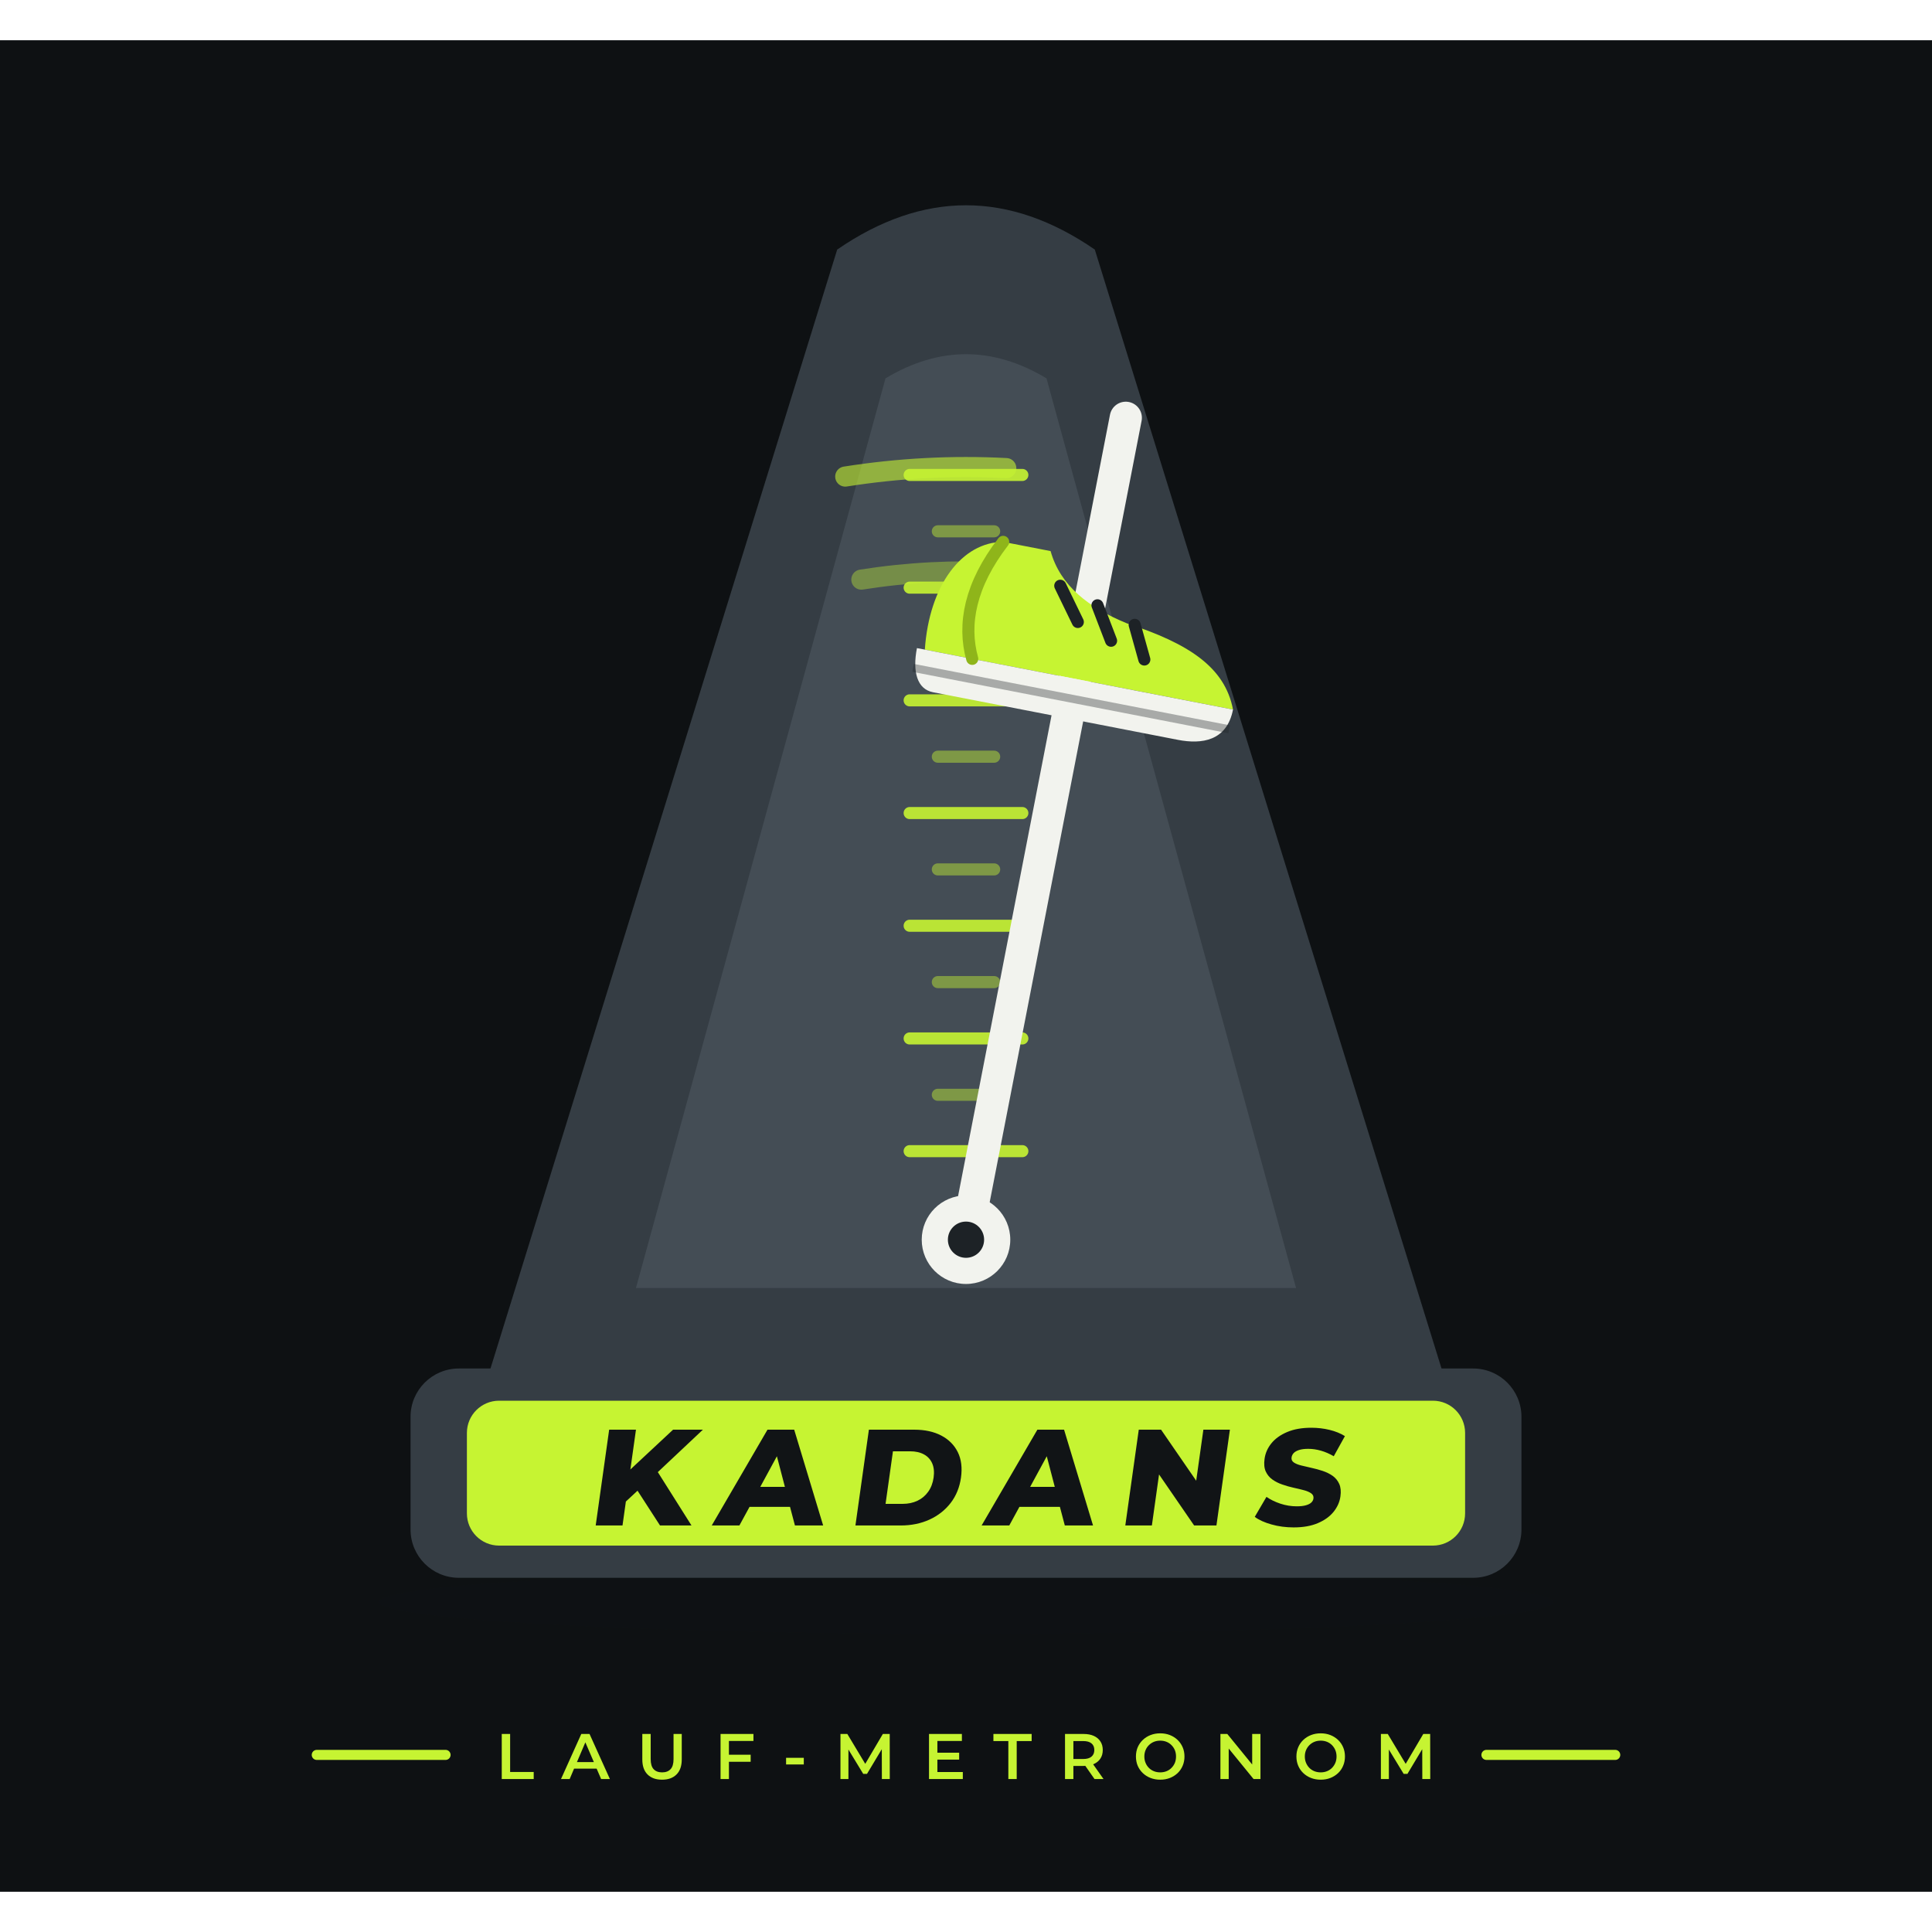
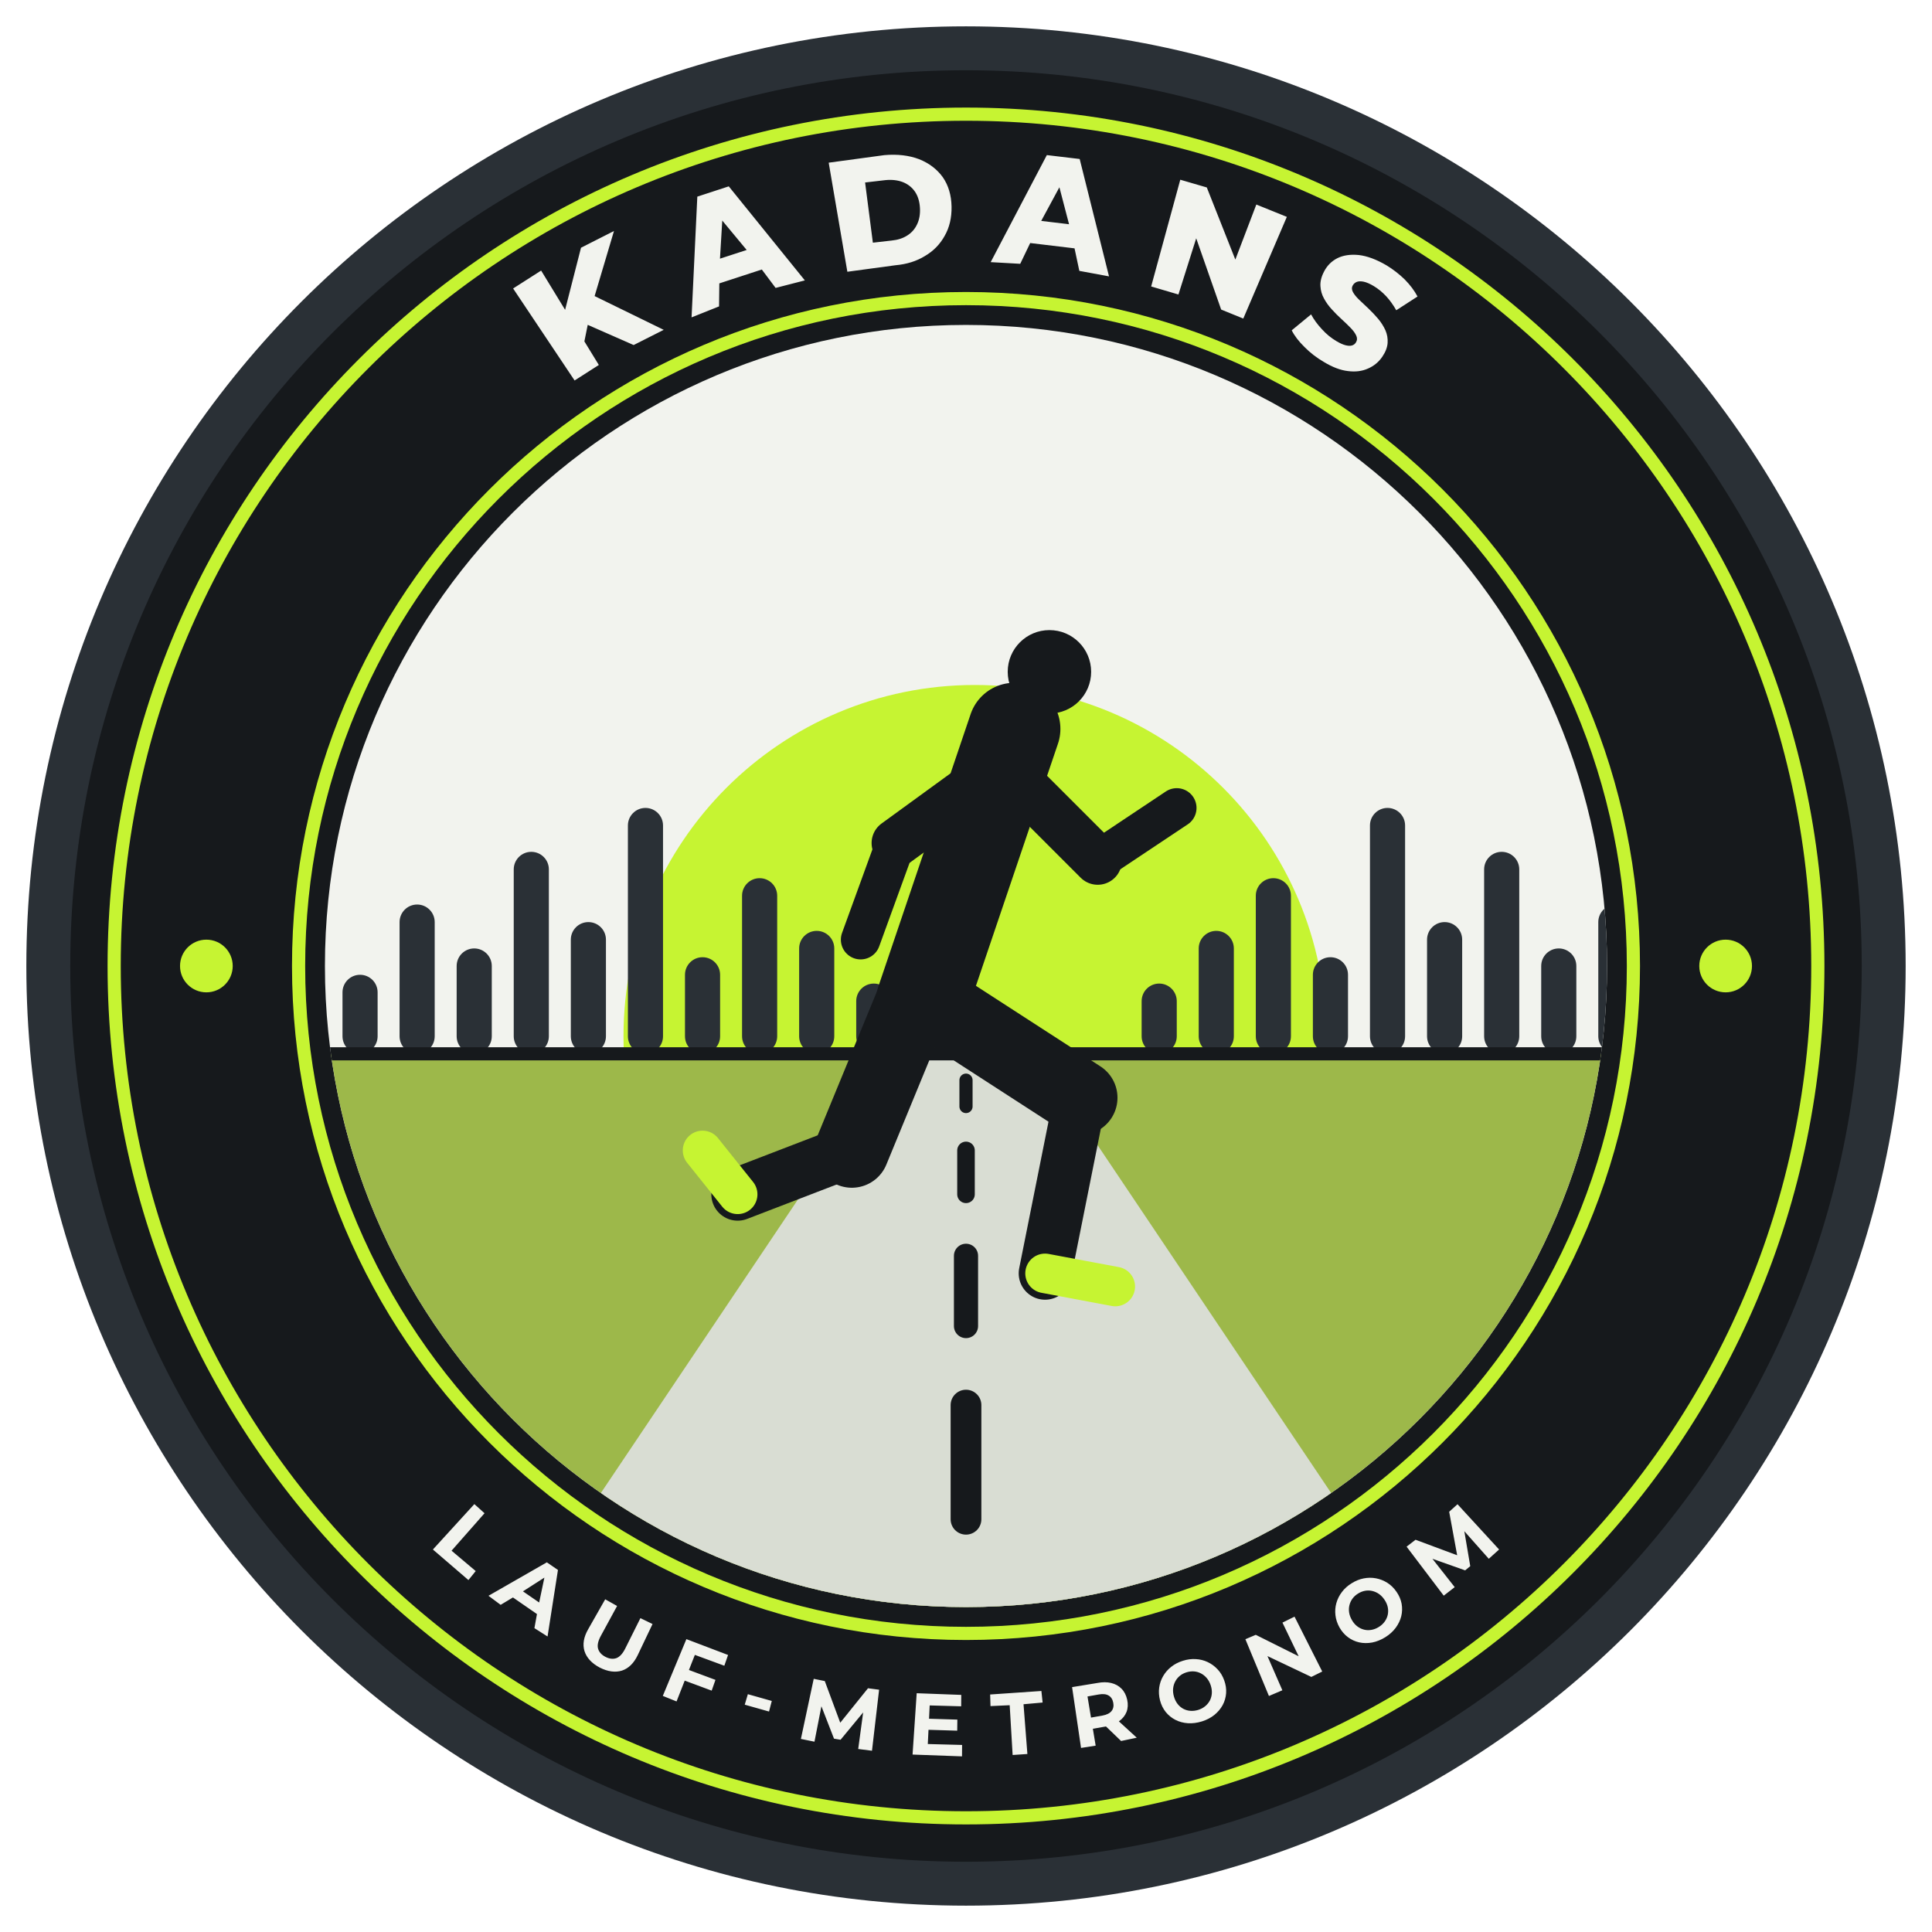
- <svg xmlns="http://www.w3.org/2000/svg" width="480" height="480" viewBox="-40 20 480 460">
-   <rect x="-40" y="20" width="480" height="460" fill="#0e1113" />
-   <ellipse cx="200" cy="408" rx="146" ry="8" fill="#111416" opacity=".12" />
-   <path class="kbody" d="M80 356 L168 72 Q200 50 232 72 L320 356 Z" fill="#353d44" />
-   <path class="kwin" d="M118 330 L180 104 Q200 92 220 104 L282 330 Z" fill="#444d55" />
-   <path d="M186 128 H214" stroke="#c6f432" stroke-width="3" stroke-linecap="round" opacity="0.9" />
-   <path d="M193 142 H207" stroke="#c6f432" stroke-width="3" stroke-linecap="round" opacity="0.45" />
-   <path d="M186 156 H214" stroke="#c6f432" stroke-width="3" stroke-linecap="round" opacity="0.9" />
-   <path d="M193 170 H207" stroke="#c6f432" stroke-width="3" stroke-linecap="round" opacity="0.45" />
-   <path d="M186 184 H214" stroke="#c6f432" stroke-width="3" stroke-linecap="round" opacity="0.9" />
-   <path d="M193 198 H207" stroke="#c6f432" stroke-width="3" stroke-linecap="round" opacity="0.45" />
-   <path d="M186 212 H214" stroke="#c6f432" stroke-width="3" stroke-linecap="round" opacity="0.9" />
-   <path d="M193 226 H207" stroke="#c6f432" stroke-width="3" stroke-linecap="round" opacity="0.45" />
-   <path d="M186 240 H214" stroke="#c6f432" stroke-width="3" stroke-linecap="round" opacity="0.9" />
-   <path d="M193 254 H207" stroke="#c6f432" stroke-width="3" stroke-linecap="round" opacity="0.45" />
-   <path d="M186 268 H214" stroke="#c6f432" stroke-width="3" stroke-linecap="round" opacity="0.9" />
-   <path d="M193 282 H207" stroke="#c6f432" stroke-width="3" stroke-linecap="round" opacity="0.45" />
-   <path d="M186 296 H214" stroke="#c6f432" stroke-width="3" stroke-linecap="round" opacity="0.9" />
-   <path d="M170.0 128.4 A192 192 0 0 1 210.0 126.3" stroke="#c6f432" stroke-width="5" fill="none" stroke-linecap="round" opacity="0.6" />
-   <path d="M174.0 154.0 A166 166 0 0 1 208.7 152.2" stroke="#c6f432" stroke-width="5" fill="none" stroke-linecap="round" opacity="0.38" />
-   <path d="M200 318 L239.7 113.8" stroke="#f2f3ee" stroke-width="8" stroke-linecap="round" />
-   <g transform="translate(228.6 170.8) rotate(11)">
-     <path d="M-38 8 C-40 -8 -34 -20 -24 -22 L-12 -22 C-8 -14 0 -10 10 -8 C26 -6 36 -2 40 8 Z" fill="#c6f432" />
-     <path d="M-40 8 H40 C40 16 34 18 28 18 H-34 C-38 18 -40 14 -40 8 Z" fill="#f2f3ee" />
-     <path d="M-40 13 H40" stroke="#1d2226" stroke-width="2" opacity=".35" />
-     <path d="M-8 -14 l6 8 M2 -11 l5 8 M12 -8 l4 8" stroke="#1d2226" stroke-width="3" stroke-linecap="round" />
-     <path d="M-24 -22 C-30 -10 -30 0 -26 8" stroke="#8fb51a" stroke-width="3" fill="none" stroke-linecap="round" />
+ <svg xmlns="http://www.w3.org/2000/svg" width="440" height="440" viewBox="0 0 440 440">
+   <circle cx="220" cy="220" r="214" fill="#2a3036" />
+   <circle cx="220" cy="220" r="204" fill="#16191c" />
+   <circle cx="220" cy="220" r="194" fill="none" stroke="#c6f432" stroke-width="3" />
+   <circle cx="220" cy="220" r="152" fill="none" stroke="#c6f432" stroke-width="3" />
+   <defs>
+     <clipPath id="kdin">
+       <circle cx="220" cy="220" r="146" />
+     </clipPath>
+   </defs>
+   <g clip-path="url(#kdin)">
+     <rect x="60" y="60" width="320" height="320" fill="#f2f3ee" />
+     <circle cx="222" cy="236" r="80" fill="#c6f432" />
+     <rect x="78" y="222" width="8" height="18" rx="4" fill="#2a3036" />
+     <rect x="91" y="206" width="8" height="34" rx="4" fill="#2a3036" />
+     <rect x="104" y="216" width="8" height="24" rx="4" fill="#2a3036" />
+     <rect x="117" y="194" width="8" height="46" rx="4" fill="#2a3036" />
+     <rect x="130" y="210" width="8" height="30" rx="4" fill="#2a3036" />
+     <rect x="143" y="184" width="8" height="56" rx="4" fill="#2a3036" />
+     <rect x="156" y="218" width="8" height="22" rx="4" fill="#2a3036" />
+     <rect x="169" y="200" width="8" height="40" rx="4" fill="#2a3036" />
+     <rect x="182" y="212" width="8" height="28" rx="4" fill="#2a3036" />
+     <rect x="195" y="224" width="8" height="16" rx="4" fill="#2a3036" />
+     <rect x="260" y="224" width="8" height="16" rx="4" fill="#2a3036" />
+     <rect x="273" y="212" width="8" height="28" rx="4" fill="#2a3036" />
+     <rect x="286" y="200" width="8" height="40" rx="4" fill="#2a3036" />
+     <rect x="299" y="218" width="8" height="22" rx="4" fill="#2a3036" />
+     <rect x="312" y="184" width="8" height="56" rx="4" fill="#2a3036" />
+     <rect x="325" y="210" width="8" height="30" rx="4" fill="#2a3036" />
+     <rect x="338" y="194" width="8" height="46" rx="4" fill="#2a3036" />
+     <rect x="351" y="216" width="8" height="24" rx="4" fill="#2a3036" />
+     <rect x="364" y="206" width="8" height="34" rx="4" fill="#2a3036" />
+     <rect x="377" y="222" width="8" height="18" rx="4" fill="#2a3036" />
+     <rect x="60" y="240" width="320" height="140" fill="#9db84a" />
+     <path d="M204 240 H236 L330 380 H110 Z" fill="#d9ddd3" />
+     <path d="M220 246 V252" stroke="#16191c" stroke-width="3" stroke-linecap="round" />
+     <path d="M220 262 V272" stroke="#16191c" stroke-width="4" stroke-linecap="round" />
+     <path d="M220 286 V302" stroke="#16191c" stroke-width="5.5" stroke-linecap="round" />
+     <path d="M220 320 V346" stroke="#16191c" stroke-width="7" stroke-linecap="round" />
+     <path d="M60 240 H380" stroke="#16191c" stroke-width="3" />
+     <path d="M226 176 L204 192" stroke="#16191c" stroke-width="11" fill="none" stroke-linecap="round" stroke-linejoin="round" />
+     <path d="M204 192 L196 214" stroke="#16191c" stroke-width="9" fill="none" stroke-linecap="round" stroke-linejoin="round" />
+     <path d="M208 228 L194 262" stroke="#16191c" stroke-width="17" fill="none" stroke-linecap="round" stroke-linejoin="round" />
+     <path d="M194 262 L168 272" stroke="#16191c" stroke-width="12" fill="none" stroke-linecap="round" stroke-linejoin="round" />
+     <path d="M168 272 L160 262" stroke="#c6f432" stroke-width="9" stroke-linecap="round" />
+     <path d="M231 166 L210 228" stroke="#16191c" stroke-width="21" fill="none" stroke-linecap="round" stroke-linejoin="round" />
+     <path d="M212 228 L246 250" stroke="#16191c" stroke-width="17" fill="none" stroke-linecap="round" stroke-linejoin="round" />
+     <path d="M246 250 L238 290" stroke="#16191c" stroke-width="12" fill="none" stroke-linecap="round" stroke-linejoin="round" />
+     <path d="M238 290 L254 293" stroke="#c6f432" stroke-width="9" stroke-linecap="round" />
+     <path d="M228 174 L250 196" stroke="#16191c" stroke-width="11" fill="none" stroke-linecap="round" stroke-linejoin="round" />
+     <path d="M250 196 L268 184" stroke="#16191c" stroke-width="9" fill="none" stroke-linecap="round" stroke-linejoin="round" />
+     <circle cx="239" cy="153" r="9.5" fill="#16191c" />
  </g>
-   <circle cx="200" cy="318" r="11" fill="#f2f3ee" />
-   <circle cx="200" cy="318" r="4.5" fill="#1d2226" />
-   <rect class="kbody" x="62" y="350" width="276" height="52" rx="12" fill="#353d44" />
-   <rect x="76" y="358" width="248" height="36" rx="8" fill="#c6f432" />
-   <path transform="translate(105.62 389) skewX(-8)" transform-origin="200 0" fill="#111416" d="M9.04 0L2.38 0L2.38-23.80L9.04-23.80L9.04-13.91L18.26-23.80L25.67-23.80L15.95-13.26L26.18 0L18.36 0L11.56-8.64L9.04-5.95L9.04 0ZM38.08 0L31.21 0L41.72-23.80L48.35-23.80L58.89 0L51.88 0L50.01-4.62L39.95-4.62L38.08 0ZM41.92-9.59L48.04-9.59L44.98-17.20L41.92-9.59ZM78.17 0L66.91 0L66.91-23.80L78.17-23.80Q82.11-23.80 85.10-22.34Q88.09-20.88 89.78-18.22Q91.46-15.57 91.46-11.90L91.46-11.90Q91.46-8.26 89.78-5.59Q88.09-2.92 85.10-1.46Q82.11 0 78.17 0L78.17 0ZM73.64-18.43L73.64-5.37L77.89-5.37Q79.93-5.37 81.45-6.14Q82.96-6.90 83.81-8.38Q84.66-9.86 84.66-11.90L84.66-11.90Q84.66-13.97 83.81-15.44Q82.96-16.90 81.45-17.66Q79.93-18.43 77.89-18.43L77.89-18.43L73.64-18.43ZM105.13 0L98.26 0L108.77-23.80L115.40-23.80L125.94 0L118.93 0L117.06-4.62L107.00-4.62L105.13 0ZM108.97-9.59L115.09-9.59L112.03-17.20L108.97-9.59ZM140.56 0L133.96 0L133.96-23.80L139.50-23.80L150.01-11.12L150.01-23.80L156.60-23.80L156.60 0L151.06 0L140.56-12.68L140.56 0ZM175.85 0.48L175.85 0.48Q172.92 0.48 170.22-0.26Q167.52-0.99 165.82-2.14L165.82-2.14L168.03-7.11Q169.63-6.09 171.72-5.42Q173.81-4.76 175.88-4.76L175.88-4.76Q177.28-4.76 178.13-5.02Q178.98-5.27 179.37-5.70Q179.76-6.12 179.76-6.70L179.76-6.70Q179.76-7.51 179.01-7.99Q178.26-8.47 177.07-8.77Q175.88-9.08 174.44-9.38Q172.99-9.69 171.55-10.17Q170.10-10.64 168.91-11.41Q167.72-12.17 166.97-13.41Q166.23-14.65 166.23-16.56L166.23-16.56Q166.23-18.70 167.40-20.43Q168.57-22.17 170.92-23.22Q173.26-24.28 176.77-24.28L176.77-24.28Q179.11-24.28 181.37-23.75Q183.63-23.22 185.40-22.20L185.40-22.20L183.33-17.20Q181.63-18.12 179.96-18.58Q178.30-19.04 176.73-19.04L176.73-19.04Q175.34-19.04 174.49-18.75Q173.64-18.46 173.26-17.99Q172.89-17.51 172.89-16.90L172.89-16.90Q172.89-16.12 173.62-15.66Q174.35-15.20 175.56-14.91Q176.77-14.62 178.21-14.31Q179.66-14.01 181.10-13.55Q182.55-13.09 183.74-12.33Q184.93-11.56 185.66-10.32Q186.39-9.08 186.39-7.21L186.39-7.21Q186.39-5.13 185.22-3.38Q184.04-1.63 181.71-0.58Q179.38 0.48 175.85 0.48Z" />
-   <path transform="translate(83.16 452)" fill="#c6f432" d="M9.44 0L1.50 0L1.50-11.20L3.58-11.20L3.58-1.76L9.44-1.76L9.44 0ZM18.37 0L16.22 0L21.26-11.20L23.31-11.20L28.37 0L26.19 0L25.07-2.59L19.47-2.59L18.37 0ZM20.18-4.22L24.38-4.22L22.27-9.12L20.18-4.22ZM41.33 0.16L41.33 0.16Q39.02 0.16 37.72-1.14Q36.42-2.43 36.42-4.88L36.42-4.88L36.42-11.20L38.50-11.20L38.50-4.96Q38.50-3.23 39.24-2.45Q39.98-1.66 41.34-1.66L41.34-1.66Q42.70-1.66 43.44-2.45Q44.18-3.23 44.18-4.96L44.18-4.96L44.18-11.20L46.22-11.20L46.22-4.88Q46.22-2.43 44.92-1.14Q43.62 0.16 41.33 0.16ZM57.94-4.29L57.94 0L55.86 0L55.86-11.20L64.03-11.20L64.03-9.46L57.94-9.46L57.94-6.05L63.34-6.05L63.34-4.29L57.94-4.29ZM76.54-3.62L72.14-3.62L72.14-5.28L76.54-5.28L76.54-3.62ZM87.63 0L85.65 0L85.65-11.20L87.36-11.20L91.81-3.78L96.18-11.20L97.89-11.20L97.90 0L95.94 0L95.92-7.42L92.24-1.28L91.31-1.28L87.63-7.33L87.63 0ZM109.73-4.83L109.73-1.74L116.05-1.74L116.05 0L107.65 0L107.65-11.20L115.82-11.20L115.82-9.46L109.73-9.46L109.73-6.54L115.14-6.54L115.14-4.83L109.73-4.83ZM129.44 0L127.36 0L127.36-9.44L123.65-9.44L123.65-11.20L133.15-11.20L133.15-9.44L129.44-9.44L129.44 0ZM143.52 0L141.44 0L141.44-11.20L146.05-11.20Q147.54-11.20 148.60-10.72Q149.66-10.24 150.24-9.34Q150.82-8.45 150.82-7.22Q150.82-5.98 150.24-5.10Q149.66-4.21 148.61-3.74L148.61-3.74Q148.53-3.70 148.43-3.66L148.43-3.66L151.01 0L148.77 0L146.48-3.28Q146.27-3.26 146.05-3.26L146.05-3.26L143.52-3.26L143.52 0ZM143.52-9.44L143.52-4.98L145.95-4.98Q147.33-4.98 148.02-5.57Q148.72-6.16 148.72-7.22L148.72-7.22Q148.72-8.29 148.02-8.86Q147.33-9.44 145.95-9.44L145.95-9.44L143.52-9.44ZM165.10 0.16L165.10 0.16Q163.79 0.16 162.69-0.27Q161.58-0.70 160.77-1.48Q159.95-2.26 159.50-3.30Q159.06-4.35 159.06-5.60L159.06-5.60Q159.06-6.85 159.50-7.90Q159.95-8.94 160.77-9.72Q161.58-10.50 162.69-10.93Q163.79-11.36 165.09-11.36L165.09-11.36Q166.40-11.36 167.50-10.93Q168.59-10.50 169.41-9.72Q170.22-8.94 170.67-7.90Q171.12-6.85 171.12-5.60L171.12-5.60Q171.12-4.35 170.67-3.30Q170.22-2.24 169.41-1.47Q168.59-0.70 167.50-0.27Q166.40 0.16 165.10 0.16ZM165.09-1.66L165.09-1.66Q165.94-1.66 166.66-1.95Q167.38-2.24 167.90-2.78Q168.43-3.31 168.73-4.02Q169.02-4.74 169.02-5.60L169.02-5.60Q169.02-6.46 168.73-7.18Q168.43-7.89 167.90-8.42Q167.38-8.96 166.66-9.25Q165.94-9.54 165.09-9.54L165.09-9.54Q164.24-9.54 163.53-9.25Q162.82-8.96 162.28-8.42Q161.74-7.89 161.45-7.18Q161.15-6.46 161.15-5.60L161.15-5.60Q161.15-4.75 161.45-4.03Q161.74-3.31 162.27-2.78Q162.80-2.24 163.52-1.95Q164.24-1.66 165.09-1.66ZM182.11 0L180.05 0L180.05-11.20L181.76-11.20L187.94-3.62L187.94-11.20L190.00-11.20L190.00 0L188.29 0L182.11-7.58L182.11 0ZM204.98 0.16L204.98 0.16Q203.66 0.16 202.56-0.27Q201.46-0.70 200.64-1.48Q199.82-2.26 199.38-3.30Q198.93-4.35 198.93-5.60L198.93-5.60Q198.93-6.85 199.38-7.90Q199.82-8.94 200.64-9.72Q201.46-10.50 202.56-10.93Q203.66-11.36 204.96-11.36L204.96-11.36Q206.27-11.36 207.37-10.93Q208.46-10.50 209.28-9.72Q210.10-8.94 210.54-7.90Q210.99-6.85 210.99-5.60L210.99-5.60Q210.99-4.35 210.54-3.30Q210.10-2.24 209.28-1.47Q208.46-0.70 207.37-0.27Q206.27 0.16 204.98 0.16ZM204.96-1.66L204.96-1.66Q205.81-1.66 206.53-1.95Q207.25-2.24 207.78-2.78Q208.30-3.31 208.60-4.02Q208.90-4.74 208.90-5.60L208.90-5.60Q208.90-6.46 208.60-7.18Q208.30-7.89 207.78-8.42Q207.25-8.96 206.53-9.25Q205.81-9.54 204.96-9.54L204.96-9.54Q204.11-9.54 203.40-9.25Q202.69-8.96 202.15-8.42Q201.62-7.89 201.32-7.18Q201.02-6.46 201.02-5.60L201.02-5.60Q201.02-4.75 201.32-4.03Q201.62-3.31 202.14-2.78Q202.67-2.24 203.39-1.95Q204.11-1.66 204.96-1.66ZM221.90 0L219.92 0L219.92-11.20L221.63-11.20L226.08-3.78L230.45-11.20L232.16-11.20L232.18 0L230.21 0L230.19-7.42L226.51-1.28L225.58-1.28L221.90-7.33L221.90 0Z" />
-   <path d="M38.7 446 H70.7 M329.3 446 H361.3" stroke="#c6f432" stroke-width="2.5" stroke-linecap="round" />
+   <path fill="#f2f3ee" d="M136.38 83.12L130.86 86.65L116.86 65.70L123.24 61.62L128.70 70.56L132.32 56.42L139.83 52.61L135.42 67.43L151.16 75.12L144.31 78.58L133.85 73.98L133.09 77.75L136.38 83.12ZM163.76 69.78L157.50 72.28L158.81 44.78L165.97 42.44L183.30 63.86L176.64 65.57L173.50 61.38L163.82 64.54L163.76 69.78ZM163.97 58.91L170.05 56.93L164.49 50.23L163.97 58.91ZM203.92 60.41L192.98 61.89L188.73 37.05L201.40 35.33Q205.86 34.94 209.34 36.26Q212.77 37.64 214.73 40.38Q216.63 43.14 216.71 47.03L216.71 47.03Q216.78 50.88 215.12 53.75Q213.52 56.63 210.62 58.32Q207.78 60.07 203.92 60.41L203.92 60.41ZM197.02 41.56L198.79 55.27L203.08 54.78Q205.14 54.58 206.61 53.64Q208.09 52.72 208.86 51.09Q209.64 49.47 209.51 47.32L209.51 47.32Q209.38 45.13 208.37 43.64Q207.34 42.16 205.63 41.48Q203.90 40.81 201.67 41.02L201.67 41.02L197.02 41.56ZM232.35 60.08L225.62 59.70L238.41 35.32L245.89 36.21L252.57 62.94L245.81 61.69L244.72 56.56L234.62 55.35L232.35 60.08ZM237.13 50.31L243.47 51.07L241.27 42.65L237.13 50.31ZM268.38 67.07L262.17 65.24L268.80 40.93L274.84 42.69L281.34 59.12L286.12 46.58L293.07 49.39L283.15 72.55L278.11 70.50L272.43 54.27L268.38 67.07ZM301.51 82.44L301.51 82.44Q299.03 81.00 297.09 79.03Q295.11 77.09 294.18 75.23L294.18 75.23L298.59 71.60Q299.52 73.33 301.05 74.97Q302.55 76.63 304.36 77.69L304.36 77.69Q305.57 78.41 306.45 78.63Q307.33 78.85 307.90 78.68Q308.48 78.51 308.80 77.99L308.80 77.99Q309.26 77.26 308.87 76.42Q308.48 75.58 307.59 74.67Q306.70 73.75 305.56 72.71Q304.42 71.68 303.35 70.50Q302.26 69.33 301.55 68.02Q300.81 66.71 300.72 65.18Q300.61 63.64 301.54 61.85L301.54 61.85Q302.57 59.83 304.58 58.80Q306.59 57.80 309.45 58.08Q312.32 58.41 315.77 60.43L315.77 60.43Q318.05 61.82 319.93 63.66Q321.77 65.52 322.83 67.53L322.83 67.53L317.99 70.66Q316.95 68.83 315.67 67.44Q314.36 66.06 312.88 65.16L312.88 65.16Q311.56 64.37 310.59 64.16Q309.63 63.96 309.02 64.19Q308.41 64.43 308.09 64.99L308.09 64.99Q307.68 65.71 308.13 66.53Q308.57 67.34 309.54 68.27Q310.50 69.19 311.67 70.28Q312.81 71.37 313.86 72.60Q314.90 73.85 315.52 75.22Q316.12 76.59 316.02 78.11Q315.91 79.63 314.80 81.26L314.80 81.26Q313.56 83.07 311.54 83.94Q309.53 84.84 307.00 84.51Q304.47 84.23 301.51 82.44Z" />
+   <path fill="#f2f3ee" d="M106.68 359.85L98.59 352.89L108.03 342.55L110.35 344.63L102.84 353.16L108.34 357.80L106.68 359.85ZM114.02 365.49L111.25 363.43L124.54 355.81L127.07 357.55L124.70 372.70L121.71 370.80L122.29 367.59L116.82 363.81L114.02 365.49ZM119.10 362.42L122.79 364.96L123.98 359.29L119.10 362.42ZM136.57 379.77L136.57 379.77Q133.84 378.31 133.11 376.02Q132.42 373.72 133.95 371.05L133.95 371.05L137.83 364.23L140.54 365.75L136.85 372.53Q135.89 374.28 136.20 375.45Q136.53 376.63 137.87 377.33L137.87 377.33Q139.22 378.03 140.37 377.63Q141.51 377.21 142.40 375.43L142.40 375.43L145.85 368.52L148.61 369.86L145.24 376.94Q143.91 379.72 141.64 380.47Q139.34 381.18 136.57 379.77ZM155.94 382.75L154.08 387.49L150.95 386.23L156.32 373.30L165.81 376.91L164.96 379.36L158.25 376.89L156.90 380.33L162.94 382.58L162.08 385.03L155.94 382.75ZM175.14 389.79L169.61 388.23L170.32 385.84L175.77 387.38L175.14 389.79ZM185.49 396.66L182.40 396.03L185.32 382.34L187.84 382.85L191.36 392.34L197.68 384.49L200.21 384.82L198.59 398.72L195.45 398.32L196.58 389.99L191.43 396.22L189.94 395.97L187.07 388.59L185.49 396.66ZM211.46 393.95L211.30 397.19L219.11 397.40L219.09 400.00L207.83 399.59L208.77 385.62L218.92 386.00L218.90 388.60L211.73 388.40L211.58 391.43L218.03 391.63L218.00 394.15L211.46 393.95ZM233.98 399.46L230.62 399.69L229.95 388.35L225.58 388.55L225.50 385.91L237.17 385.11L237.45 387.74L233.10 388.13L233.98 399.46ZM249.53 397.56L246.20 398.08L244.16 384.23L249.90 383.29Q251.67 382.95 253.07 383.29Q254.48 383.63 255.42 384.59Q256.37 385.55 256.71 387.10L256.71 387.10Q257.04 388.62 256.56 389.88Q256.06 391.14 254.84 392.01L254.84 392.01Q254.82 392.01 254.82 392.03L254.82 392.03L258.89 395.75L255.32 396.50L251.88 393.19Q251.80 393.21 251.72 393.22L251.72 393.22L248.89 393.71L249.53 397.56ZM247.67 386.36L248.47 391.17L251.08 390.71Q252.55 390.44 253.16 389.66Q253.76 388.88 253.53 387.76L253.53 387.76Q253.31 386.62 252.47 386.14Q251.64 385.65 250.20 385.91L250.20 385.91L247.67 386.36ZM273.73 392.04L273.73 392.04Q272.08 392.55 270.52 392.45Q268.96 392.34 267.68 391.68Q266.40 391.02 265.49 389.90Q264.59 388.77 264.19 387.26L264.19 387.26Q263.80 385.75 264.00 384.33Q264.20 382.91 264.91 381.70Q265.62 380.48 266.76 379.59Q267.90 378.69 269.40 378.23L269.40 378.23Q270.91 377.75 272.35 377.85Q273.79 377.93 275.05 378.53Q276.32 379.13 277.29 380.17Q278.28 381.21 278.81 382.70L278.81 382.70Q279.34 384.16 279.24 385.61Q279.13 387.06 278.45 388.33Q277.76 389.59 276.57 390.56Q275.36 391.53 273.73 392.04ZM272.89 389.42L272.89 389.42Q273.81 389.13 274.48 388.57Q275.15 388.02 275.55 387.26Q275.93 386.50 275.99 385.61Q276.04 384.73 275.72 383.78L275.72 383.78Q275.40 382.83 274.82 382.16Q274.25 381.49 273.51 381.11Q272.78 380.72 271.93 380.65Q271.09 380.59 270.22 380.86L270.22 380.86Q269.34 381.13 268.70 381.66Q268.05 382.19 267.66 382.93Q267.26 383.67 267.17 384.55Q267.08 385.43 267.36 386.39L267.36 386.39Q267.63 387.33 268.17 388.04Q268.72 388.75 269.47 389.16Q270.22 389.56 271.09 389.63Q271.97 389.70 272.89 389.42ZM292.05 384.95L288.99 386.25L283.63 373.32L285.99 372.32L295.76 377.20L292.07 369.54L294.82 368.18L301.13 380.68L298.65 381.91L288.65 377.16L292.05 384.95ZM315.50 372.86L315.50 372.86Q314.03 373.77 312.50 374.07Q310.96 374.35 309.55 374.04Q308.14 373.72 306.99 372.86Q305.83 372.00 305.06 370.64L305.06 370.64Q304.30 369.28 304.14 367.86Q303.97 366.43 304.35 365.08Q304.73 363.73 305.61 362.57Q306.48 361.41 307.81 360.59L307.81 360.59Q309.16 359.74 310.57 359.47Q311.99 359.19 313.36 359.45Q314.74 359.71 315.95 360.47Q317.16 361.23 318.05 362.53L318.05 362.53Q318.94 363.81 319.21 365.24Q319.46 366.68 319.13 368.07Q318.78 369.47 317.87 370.71Q316.95 371.95 315.50 372.86ZM314.02 370.53L314.02 370.53Q314.84 370.02 315.35 369.31Q315.86 368.61 316.05 367.77Q316.23 366.93 316.06 366.06Q315.89 365.20 315.33 364.36L315.33 364.36Q314.78 363.53 314.06 363.02Q313.34 362.52 312.52 362.33Q311.71 362.14 310.88 362.29Q310.05 362.44 309.28 362.93L309.28 362.93Q308.50 363.41 308.01 364.09Q307.52 364.76 307.32 365.58Q307.12 366.40 307.26 367.27Q307.40 368.14 307.91 369.00L307.91 369.00Q308.40 369.85 309.11 370.39Q309.82 370.93 310.65 371.14Q311.47 371.35 312.34 371.19Q313.20 371.04 314.02 370.53ZM331.30 361.46L328.80 363.40L320.34 352.24L322.38 350.67L331.86 354.20L330.04 344.29L331.94 342.58L341.41 352.89L339.06 355.00L333.49 348.72L334.84 356.68L333.68 357.64L326.22 355.00L331.30 361.46Z" />
+   <circle cx="47" cy="220" r="6" fill="#c6f432" />
+   <circle cx="393" cy="220" r="6" fill="#c6f432" />
</svg>
